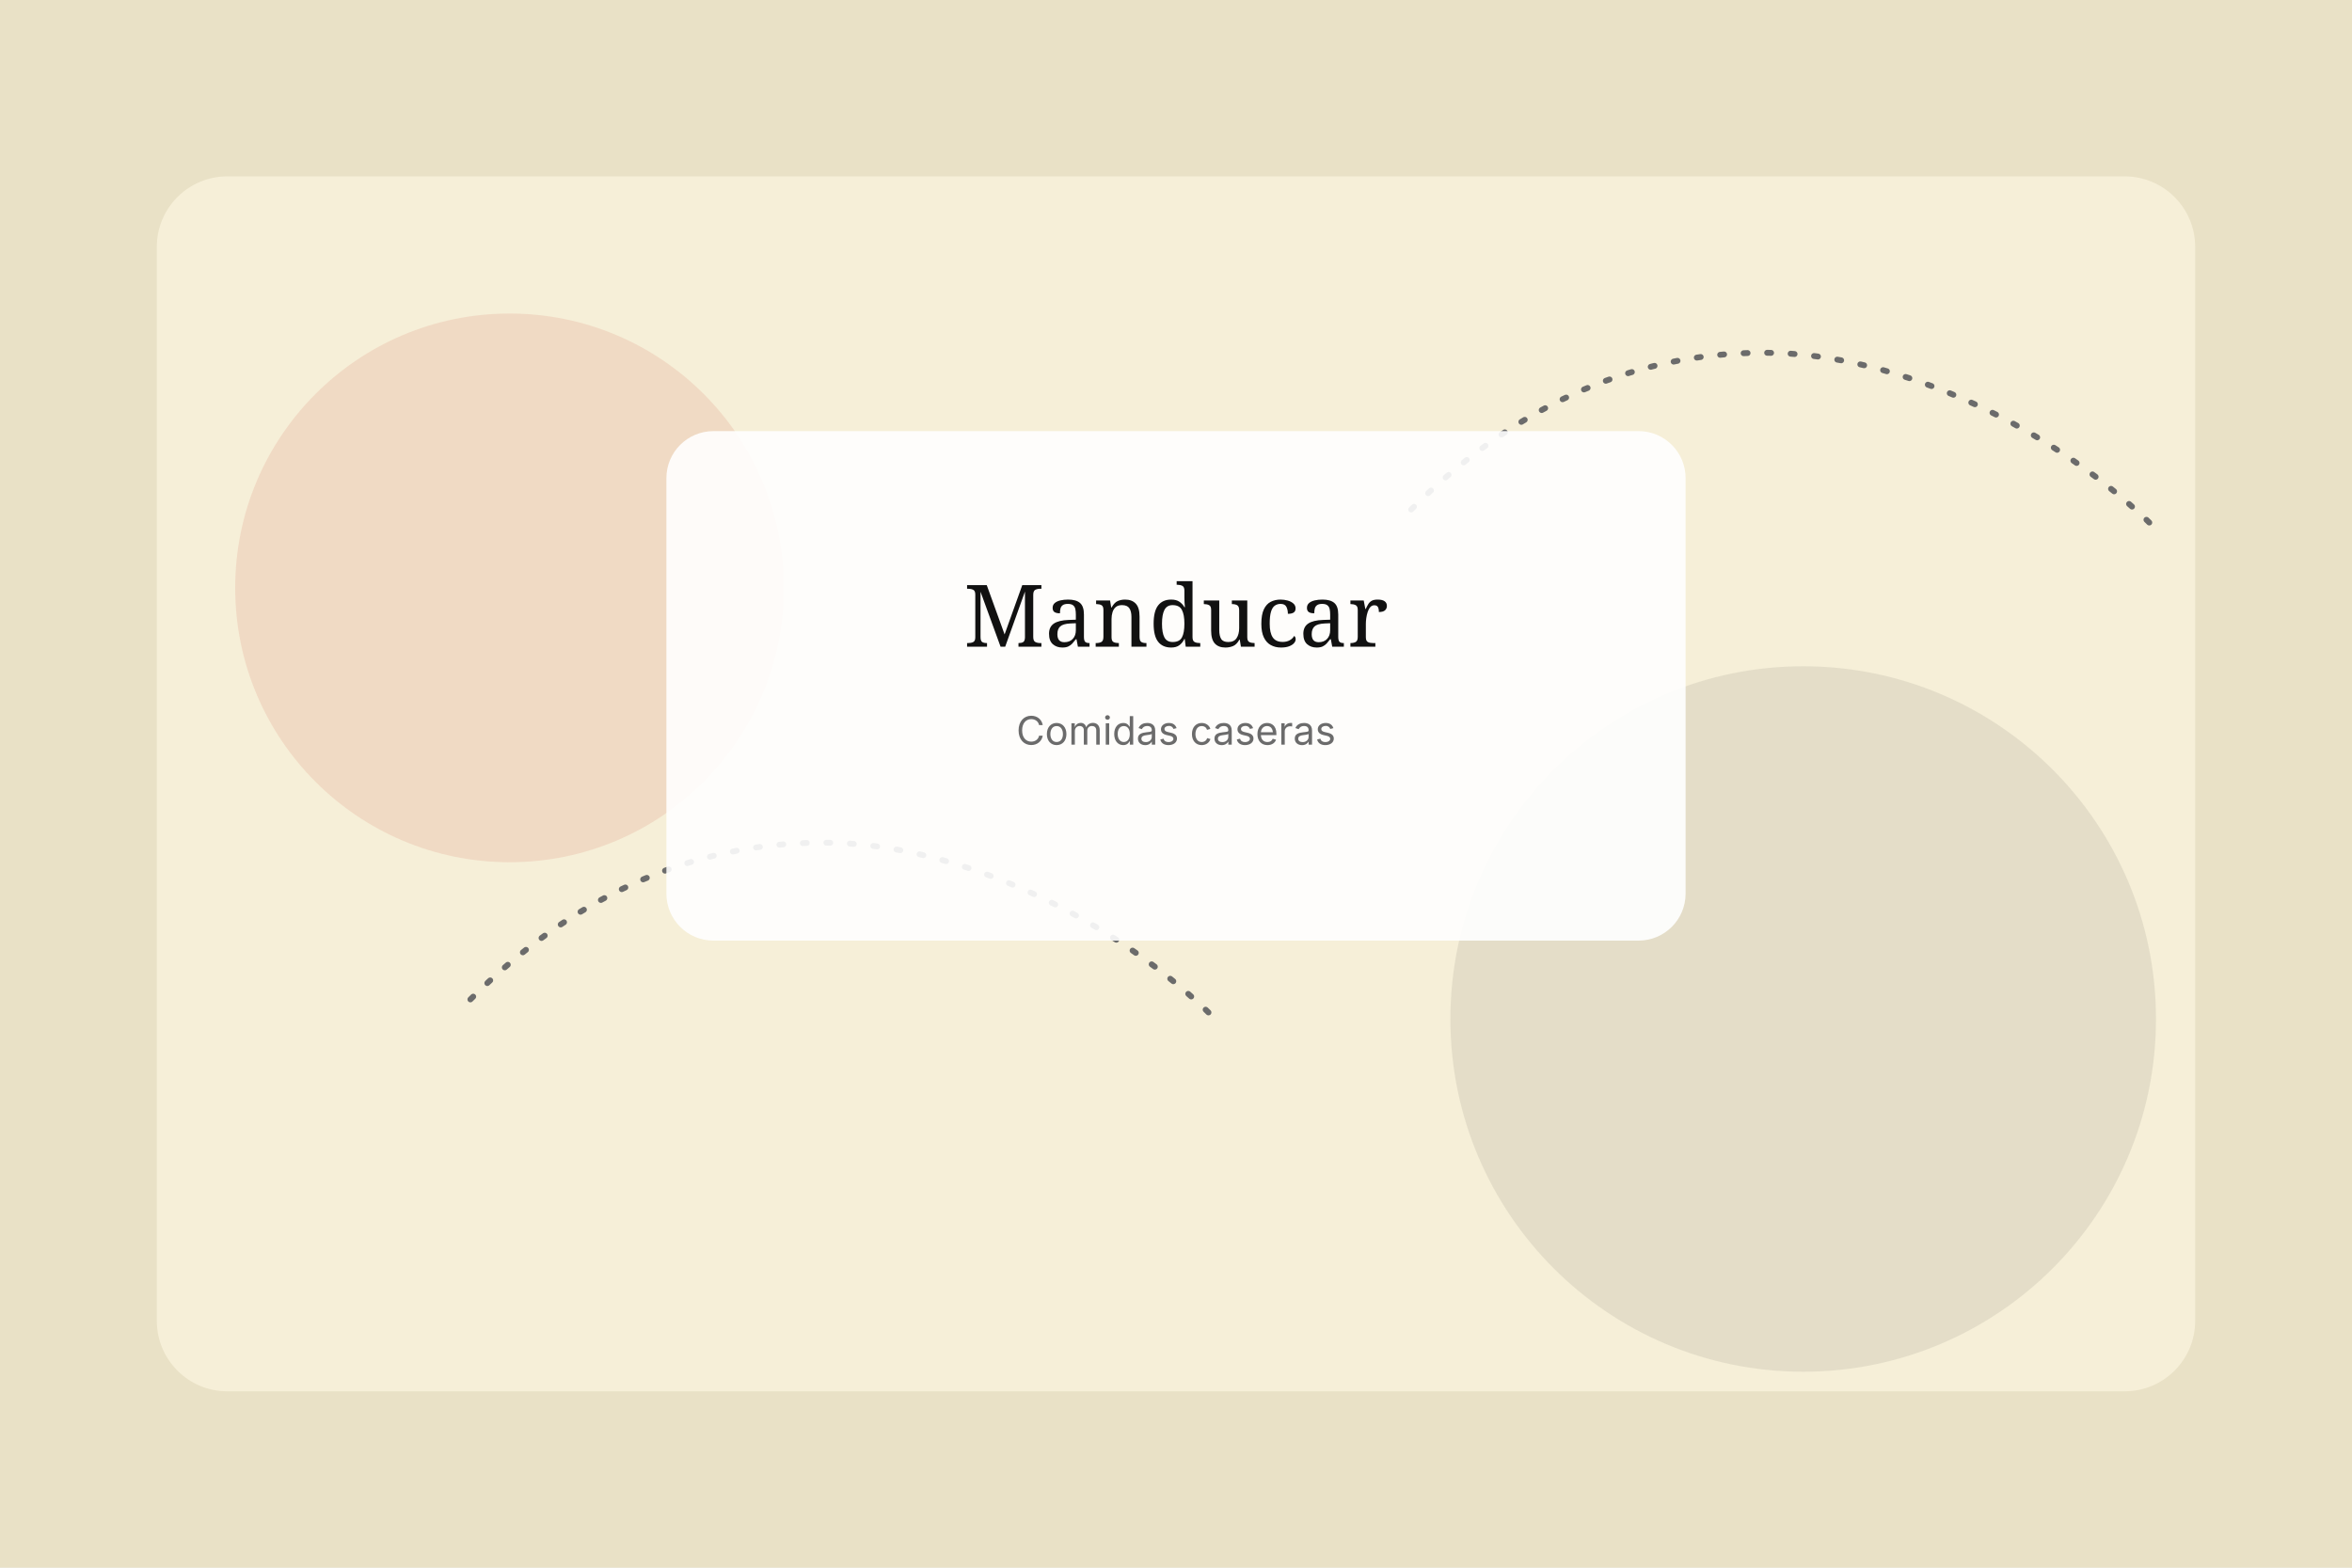
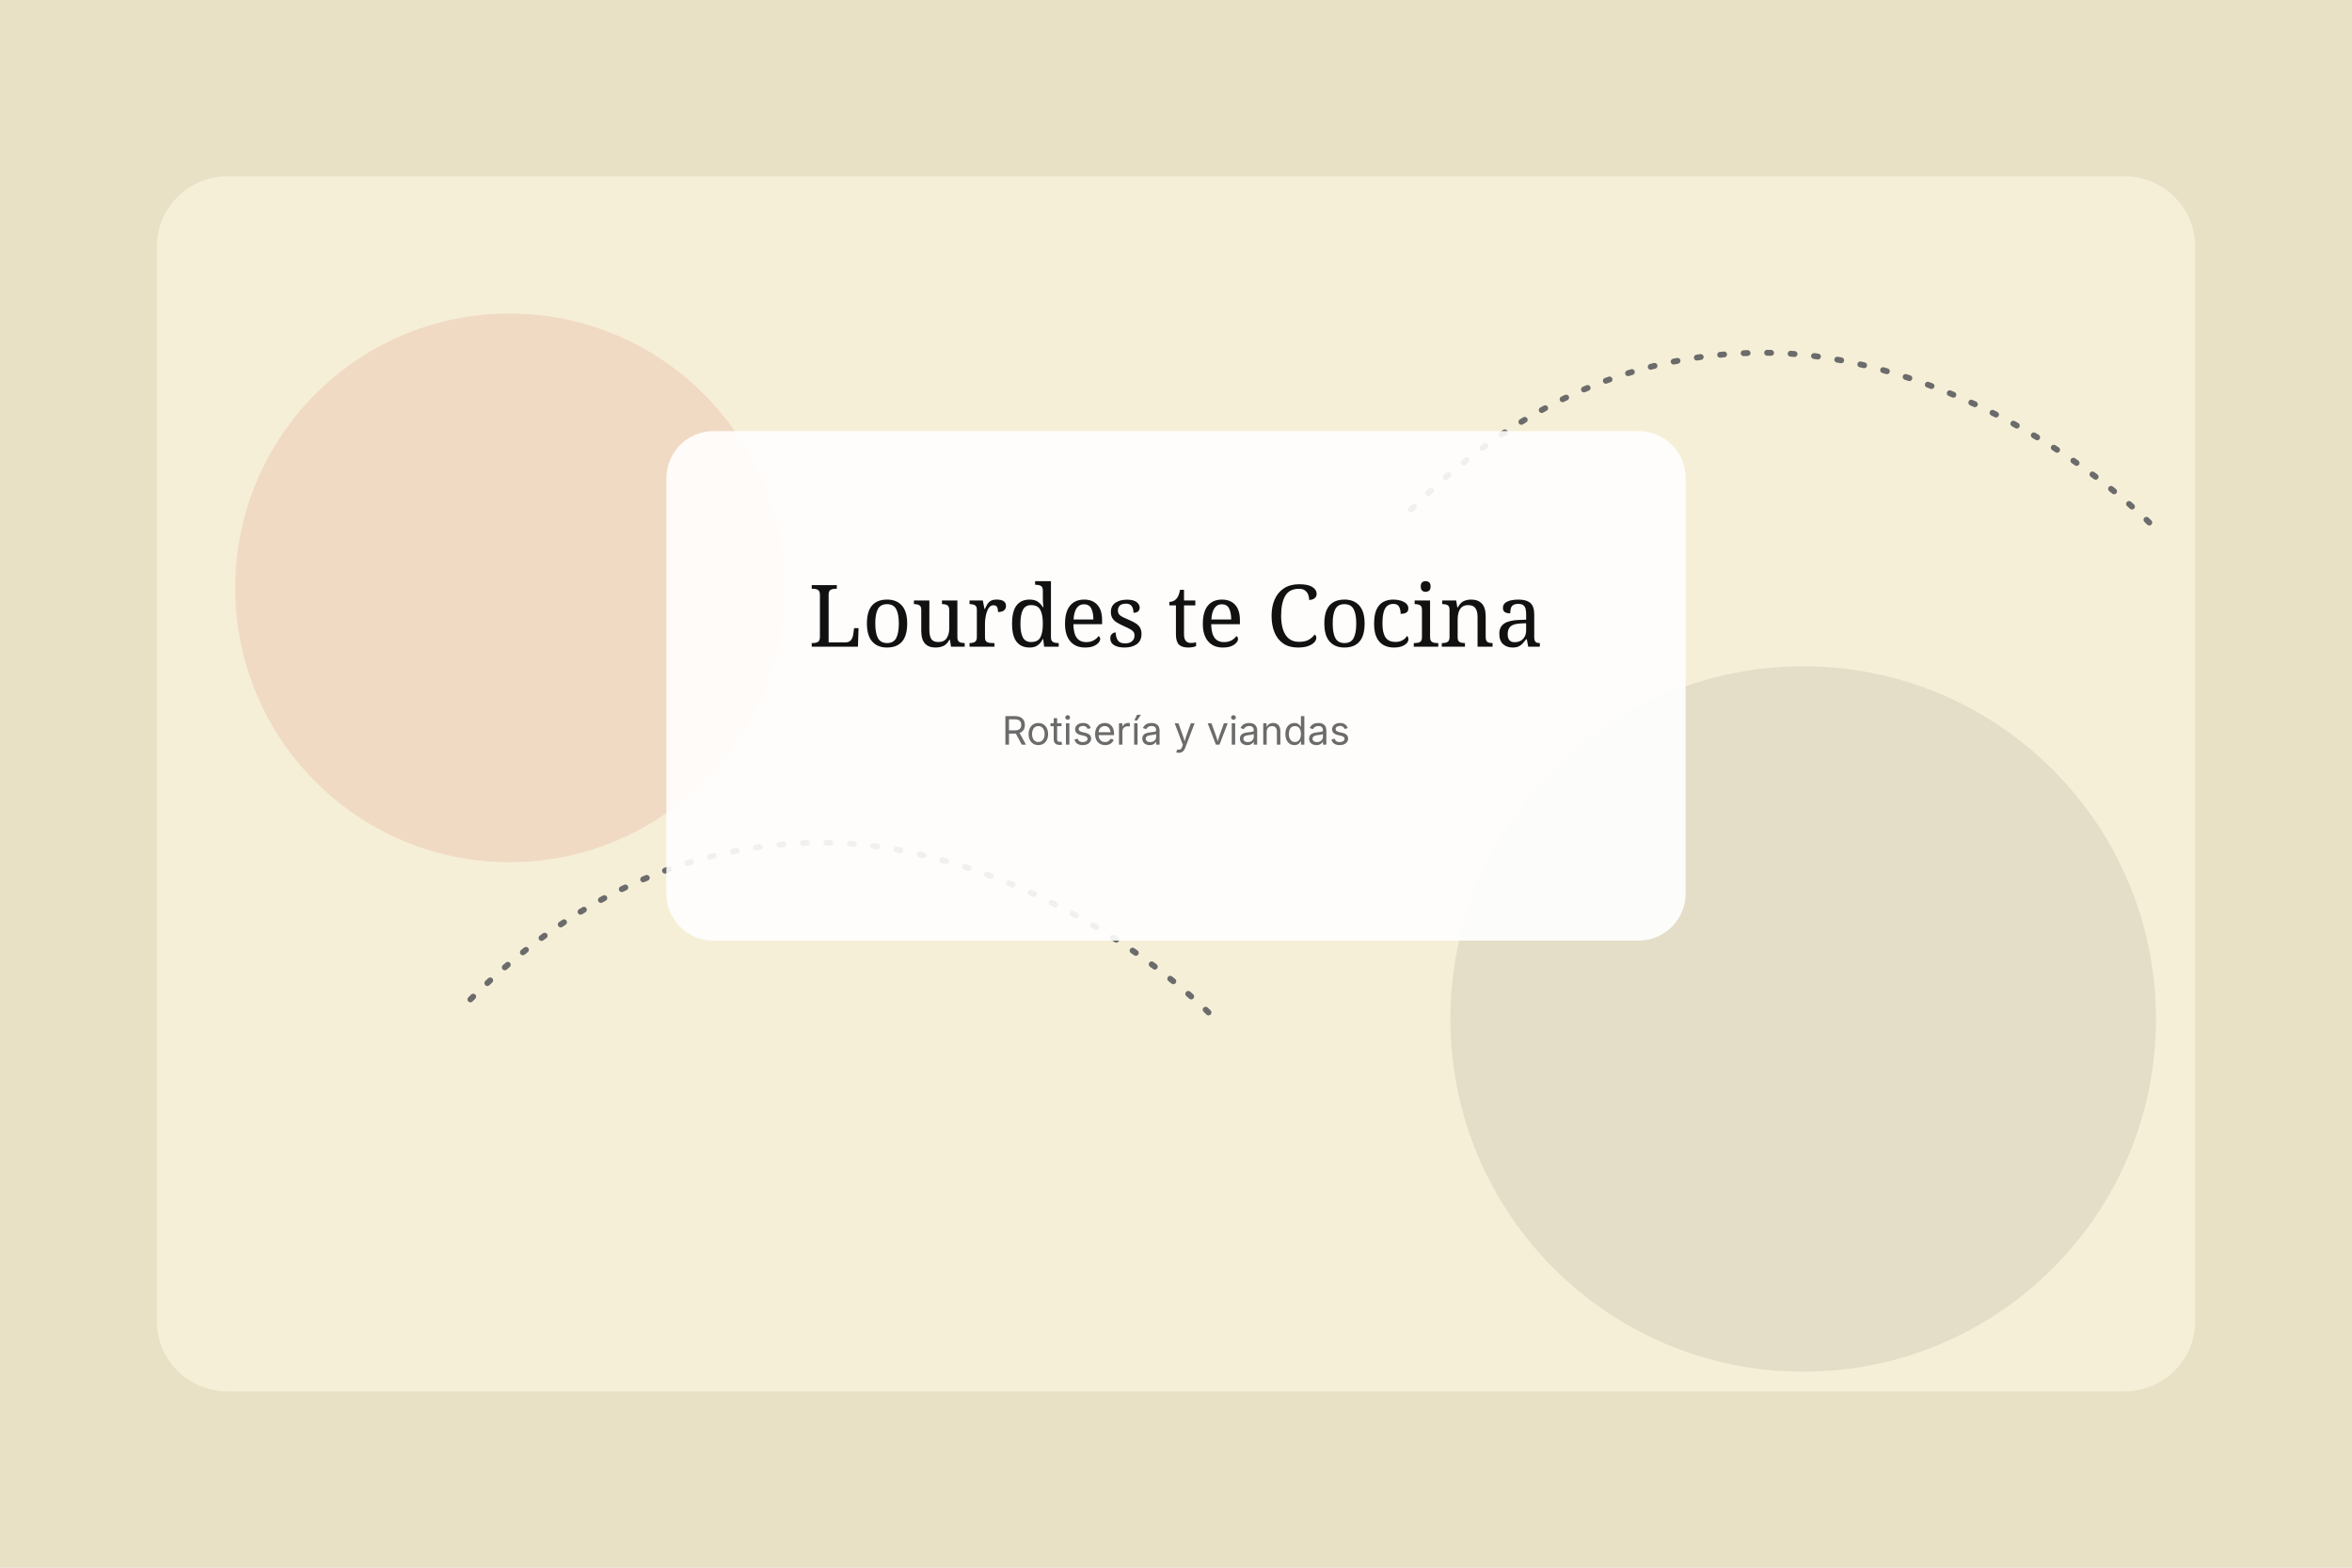
<svg xmlns="http://www.w3.org/2000/svg" width="1200" height="800" viewBox="0 0 1200 800" fill="none">
  <rect width="1200" height="800" fill="#E9E1C6" />
  <rect x="80" y="90" width="1040" height="620" rx="36" fill="#F6EFD8" />
  <circle cx="260" cy="300" r="140" fill="#C73A2D" opacity="0.12" />
  <circle cx="920" cy="520" r="180" fill="#111111" opacity="0.08" />
  <path d="M240 510C290 460 350 430 420 430C490 430 570 470 620 520" stroke="#6B6B6B" stroke-width="3" stroke-linecap="round" stroke-dasharray="2 10" />
  <path d="M720 260C770 210 830 180 900 180C970 180 1050 220 1100 270" stroke="#6B6B6B" stroke-width="3" stroke-linecap="round" stroke-dasharray="2 10" />
  <rect x="340" y="220" width="520" height="260" rx="24" fill="#FFFFFF" opacity="0.9" />
-   <text x="600" y="330" text-anchor="middle" font-family="Cinzel, serif" font-size="44" fill="#111111">Manducar</text>
-   <text x="600" y="380" text-anchor="middle" font-family="Inter, sans-serif" font-size="20" fill="#6B6B6B">Comidas caseras</text>
+   <text x="600" y="330" text-anchor="middle" font-family="Cinzel, serif" font-size="44" fill="#111111">Lourdes te Cocina</text>
+   <text x="600" y="380" text-anchor="middle" font-family="Inter, sans-serif" font-size="20" fill="#6B6B6B">Rotisería y viandas</text>
</svg>
